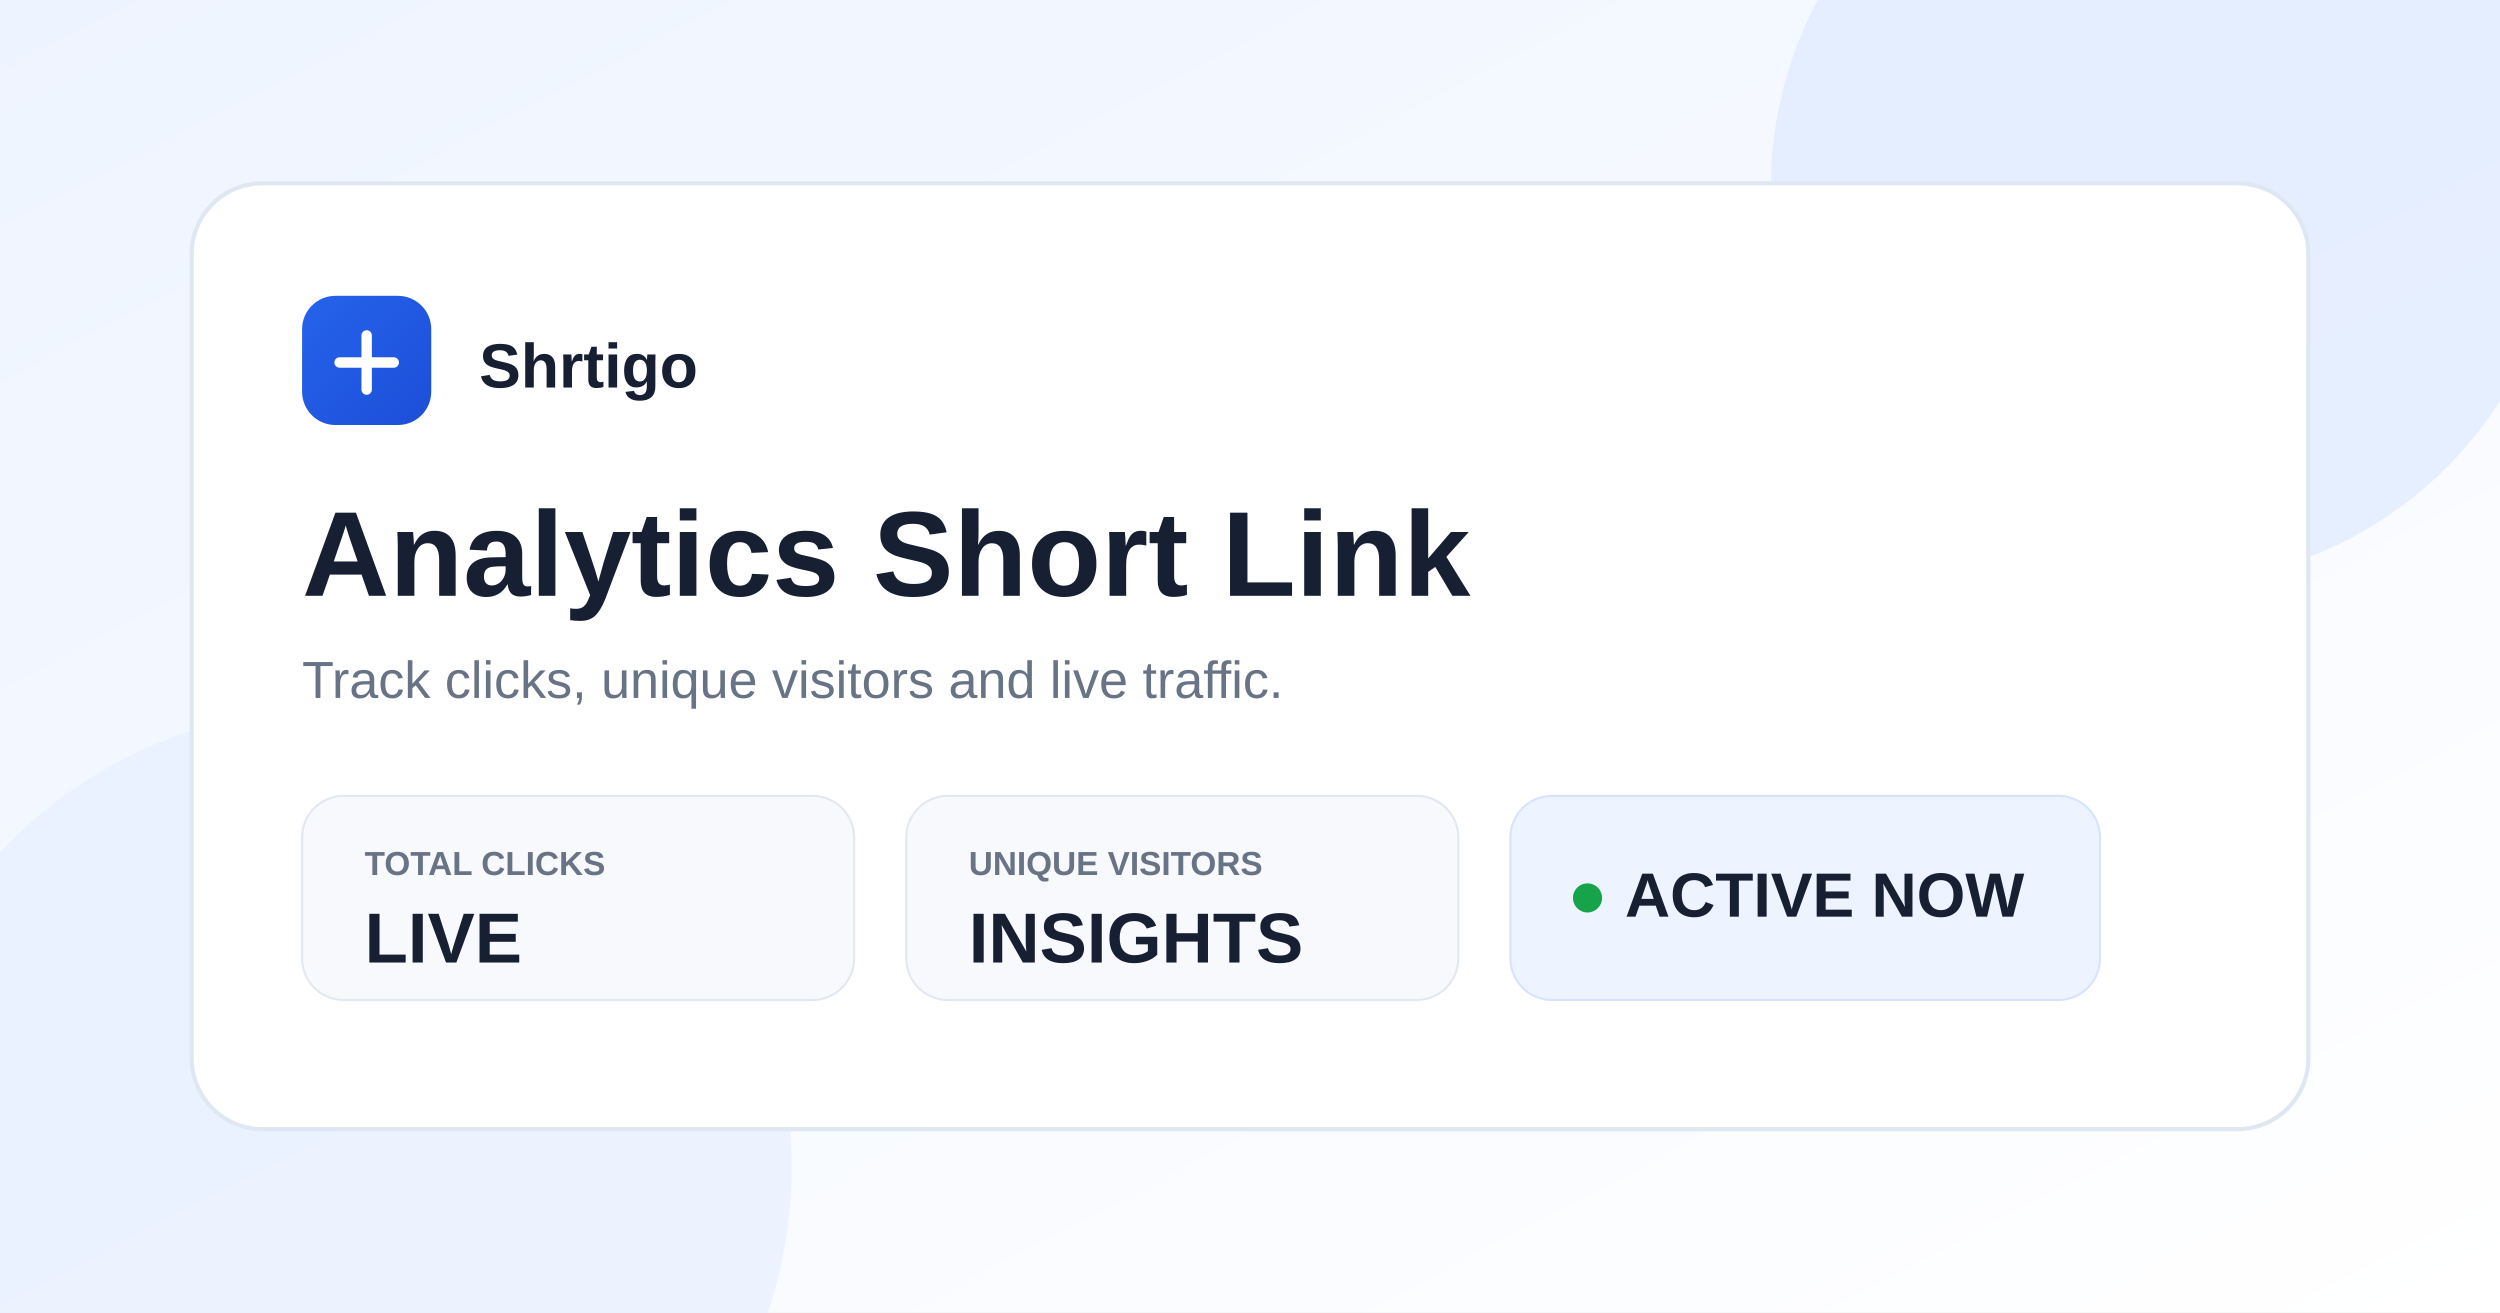
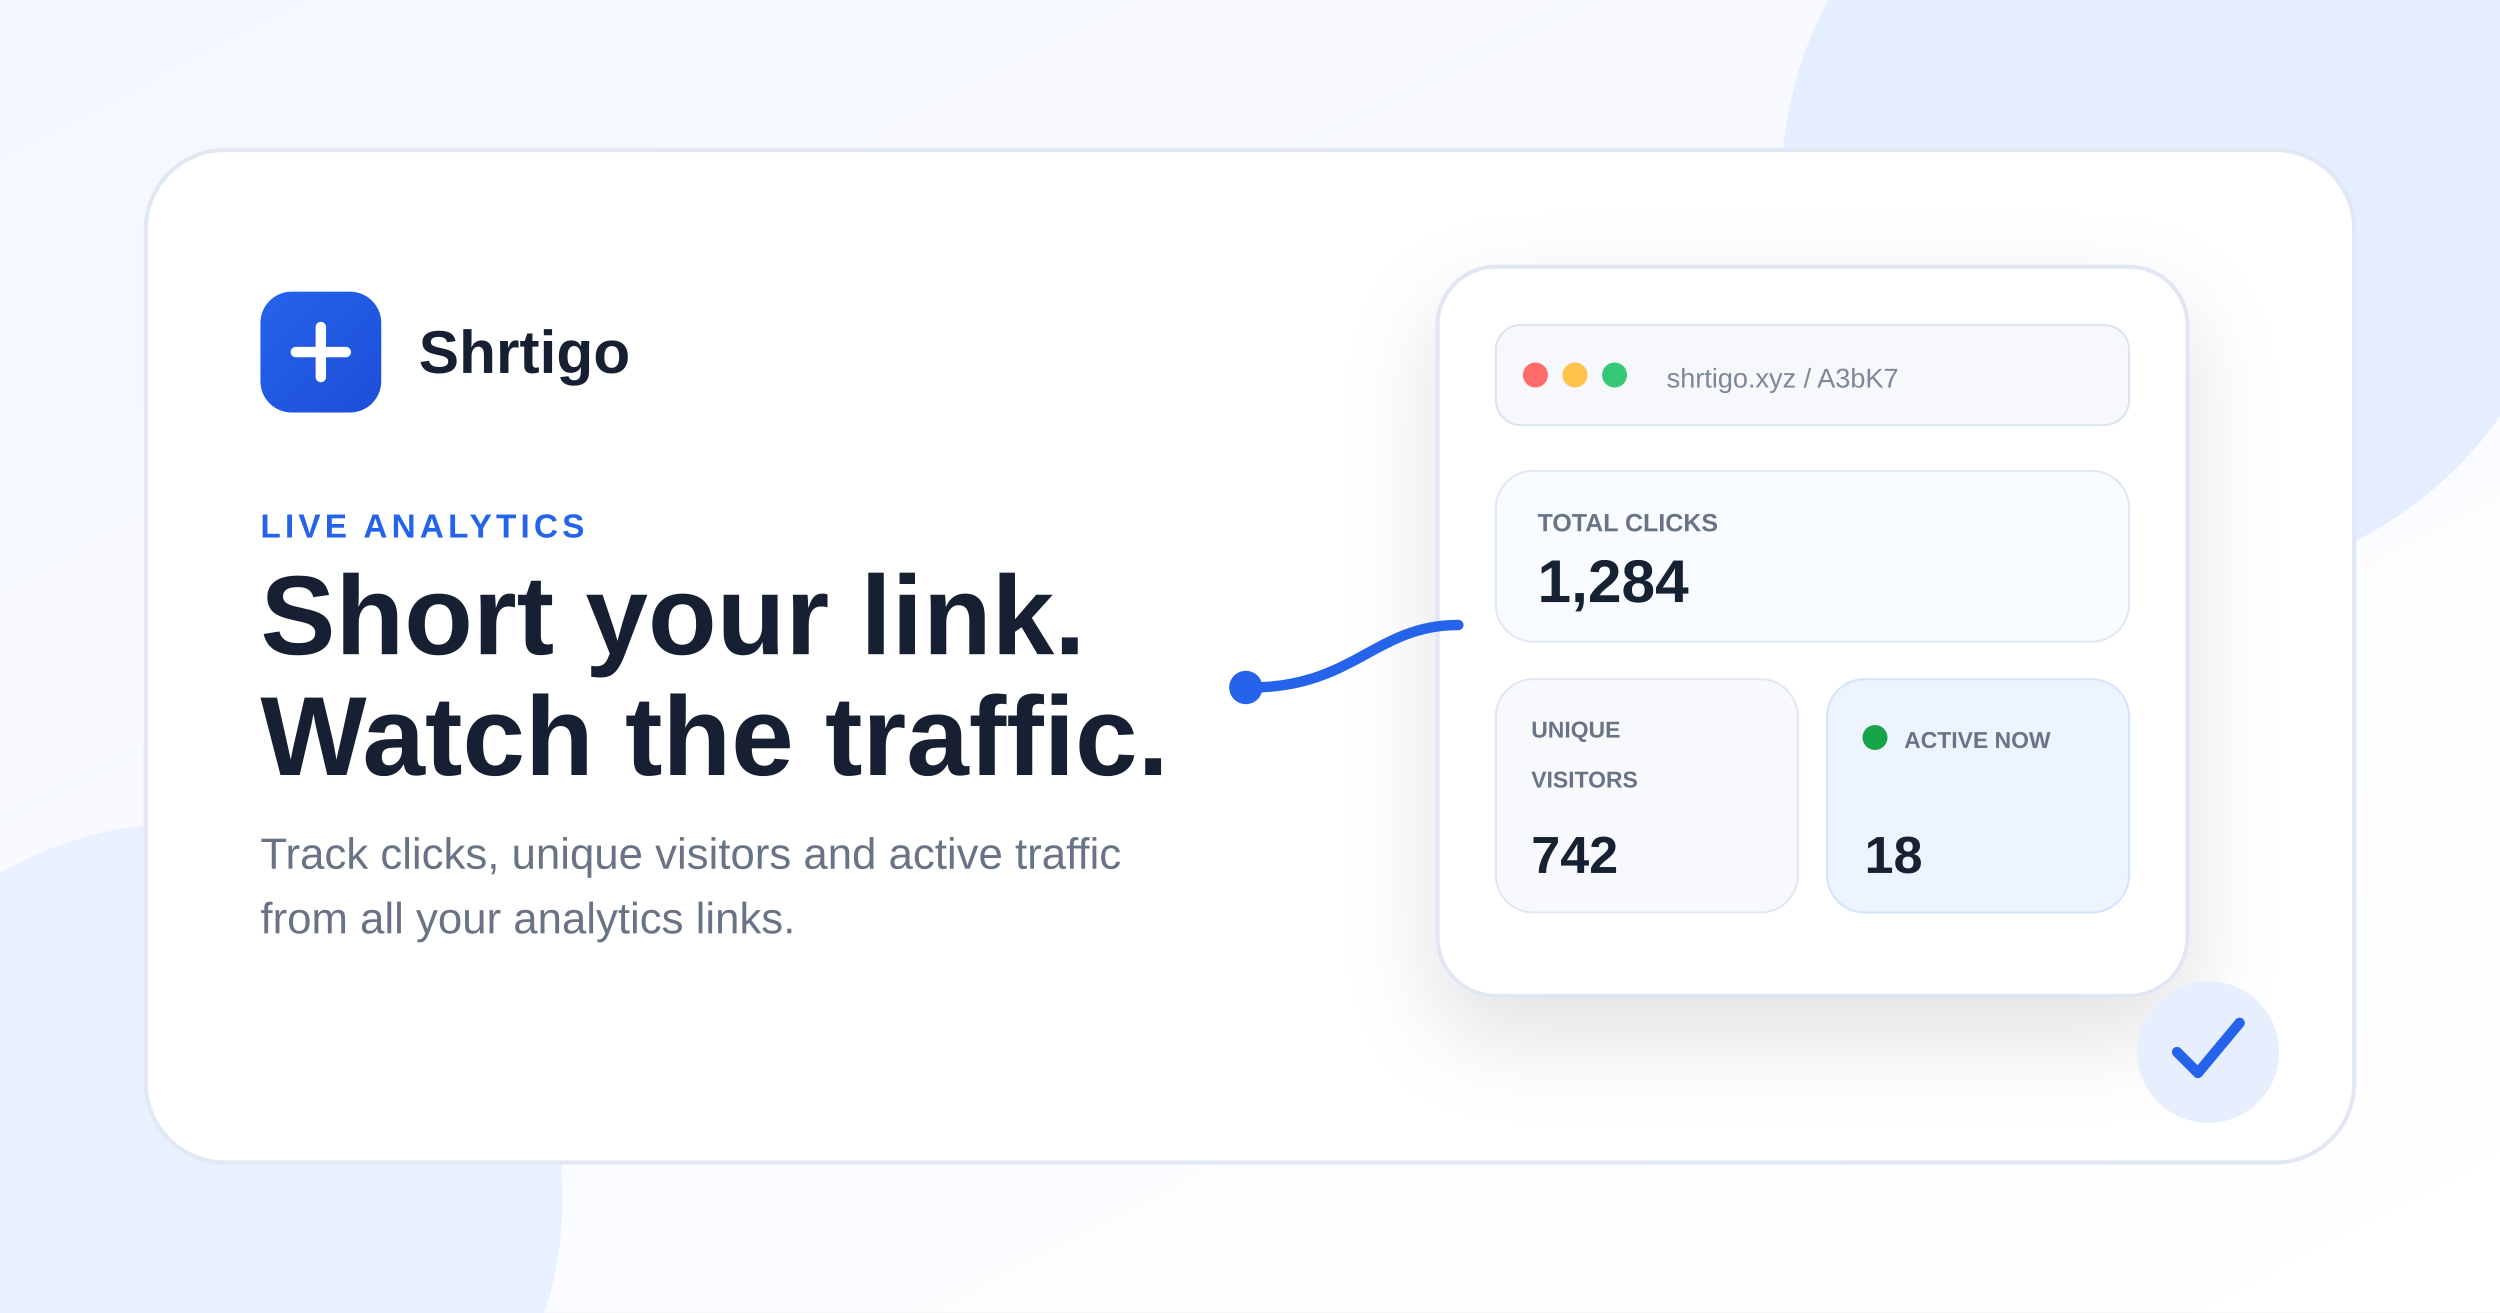
<svg xmlns="http://www.w3.org/2000/svg" width="1200" height="630" viewBox="0 0 1200 630" role="img" aria-labelledby="title desc">
  <defs>
    <linearGradient id="bg" x1="0" y1="0" x2="1" y2="1">
-       <stop offset="0" stop-color="#eef4ff" />
+       <stop offset="0" stop-color="#f4f7ff" />
      <stop offset="1" stop-color="#ffffff" />
    </linearGradient>
    <linearGradient id="blue" x1="0" y1="0" x2="1" y2="1">
      <stop offset="0" stop-color="#2563eb" />
      <stop offset="1" stop-color="#1d4ed8" />
    </linearGradient>
+     <filter id="shadow" x="-20%" y="-20%" width="140%" height="160%">
+       <feDropShadow dx="0" dy="18" stdDeviation="22" flood-opacity=".12" />
+     </filter>
  </defs>
  <rect width="1200" height="630" fill="url(#bg)" />
-   <circle cx="1040" cy="90" r="190" fill="#dbe8ff" opacity=".65" />
-   <circle cx="160" cy="560" r="220" fill="#e7efff" opacity=".7" />
-   <rect x="92" y="88" width="1016" height="454" rx="34" fill="#fff" stroke="#dfe7f3" stroke-width="2" />
-   <rect x="145" y="142" width="62" height="62" rx="16" fill="url(#blue)" />
-   <path d="M163 174h26M176 161v26" stroke="#fff" stroke-width="5" stroke-linecap="round" />
-   <text x="230" y="186" font-family="Arial,Helvetica,sans-serif" font-size="30" font-weight="800" fill="#172033">Shrtigo</text>
-   <text x="145" y="286" font-family="Arial,Helvetica,sans-serif" font-size="58" font-weight="900" fill="#172033">Analytics Short Link</text>
-   <text x="145" y="335" font-family="Arial,Helvetica,sans-serif" font-size="25" fill="#687386">Track clicks, unique visitors and live traffic.</text>
-   <rect x="145" y="382" width="265" height="98" rx="20" fill="#f7f9fc" stroke="#e2e8f0" />
-   <text x="175" y="420" font-family="Arial,Helvetica,sans-serif" font-size="16" font-weight="800" fill="#687386">TOTAL CLICKS</text>
-   <text x="175" y="462" font-family="Arial,Helvetica,sans-serif" font-size="34" font-weight="900" fill="#172033">LIVE</text>
-   <rect x="435" y="382" width="265" height="98" rx="20" fill="#f7f9fc" stroke="#e2e8f0" />
-   <text x="465" y="420" font-family="Arial,Helvetica,sans-serif" font-size="16" font-weight="800" fill="#687386">UNIQUE VISITORS</text>
-   <text x="465" y="462" font-family="Arial,Helvetica,sans-serif" font-size="34" font-weight="900" fill="#172033">INSIGHTS</text>
-   <rect x="725" y="382" width="283" height="98" rx="20" fill="#eef4ff" stroke="#d6e3ff" />
-   <circle cx="762" cy="431" r="7" fill="#16a34a" />
-   <text x="780" y="440" font-family="Arial,Helvetica,sans-serif" font-size="30" font-weight="900" fill="#172033">ACTIVE NOW</text>
+   <circle cx="1045" cy="90" r="190" fill="#dbe8ff" opacity=".7" />
+   <circle cx="90" cy="575" r="180" fill="#e9f0ff" />
+   <rect x="70" y="72" width="1060" height="486" rx="38" fill="#fff" stroke="#e2e8f3" stroke-width="2" />
+   <g transform="translate(125 140)">
+     <rect width="58" height="58" rx="15" fill="url(#blue)" />
+     <path d="M17 29h24M29 17v24" stroke="#fff" stroke-width="5" stroke-linecap="round" />
+     <text x="76" y="39" font-family="Arial,Helvetica,sans-serif" font-size="29" font-weight="800" fill="#172033">Shrtigo</text>
+     <text x="0" y="118" font-family="Arial,Helvetica,sans-serif" font-size="16" font-weight="800" letter-spacing="2" fill="#2563eb">LIVE ANALYTICS</text>
+     <text x="0" y="174" font-family="Arial,Helvetica,sans-serif" font-size="54" font-weight="900" fill="#172033">Short your link.</text>
+     <text x="0" y="232" font-family="Arial,Helvetica,sans-serif" font-size="54" font-weight="900" fill="#172033">Watch the traffic.</text>
+     <text x="0" y="277" font-family="Arial,Helvetica,sans-serif" font-size="21" fill="#687386">Track clicks, unique visitors and active traffic</text>
+     <text x="0" y="308" font-family="Arial,Helvetica,sans-serif" font-size="21" fill="#687386">from all your analytics links.</text>
+   </g>
+   <g transform="translate(690 128)" filter="url(#shadow)">
+     <rect width="360" height="350" rx="28" fill="#fff" stroke="#e0e7f2" stroke-width="2" />
+     <rect x="28" y="28" width="304" height="48" rx="12" fill="#f6f8fc" stroke="#dce4ef" />
+     <circle cx="47" cy="52" r="6" fill="#ff6b6b" />
+     <circle cx="66" cy="52" r="6" fill="#ffc44d" />
+     <circle cx="85" cy="52" r="6" fill="#35c875" />
+     <text x="110" y="58" font-family="Arial,Helvetica,sans-serif" font-size="13" fill="#7b8798">shrtigo.xyz / A3bK7</text>
+     <rect x="28" y="98" width="304" height="82" rx="18" fill="#f8fbff" stroke="#e1e8f3" />
+     <text x="48" y="127" font-family="Arial,Helvetica,sans-serif" font-size="12" font-weight="800" fill="#687386">TOTAL CLICKS</text>
+     <text x="48" y="161" font-family="Arial,Helvetica,sans-serif" font-size="29" font-weight="900" fill="#172033">1,284</text>
+     <rect x="28" y="198" width="145" height="112" rx="18" fill="#f7f9fc" stroke="#e1e8f3" />
+     <text x="45" y="226" font-family="Arial,Helvetica,sans-serif" font-size="11" font-weight="800" fill="#687386">UNIQUE</text>
+     <text x="45" y="250" font-family="Arial,Helvetica,sans-serif" font-size="11" font-weight="800" fill="#687386">VISITORS</text>
+     <text x="45" y="291" font-family="Arial,Helvetica,sans-serif" font-size="25" font-weight="900" fill="#172033">742</text>
+     <rect x="187" y="198" width="145" height="112" rx="18" fill="#eef4ff" stroke="#d6e3ff" />
+     <circle cx="210" cy="226" r="6" fill="#16a34a" />
+     <text x="224" y="231" font-family="Arial,Helvetica,sans-serif" font-size="11" font-weight="800" fill="#687386">ACTIVE NOW</text>
+     <text x="205" y="291" font-family="Arial,Helvetica,sans-serif" font-size="25" font-weight="900" fill="#172033">18</text>
+   </g>
+   <path d="M600 330 C650 330 660 300 700 300" fill="none" stroke="#2563eb" stroke-width="5" stroke-linecap="round" />
+   <circle cx="598" cy="330" r="8" fill="#2563eb" />
+   <circle cx="1060" cy="505" r="34" fill="#e7efff" />
+   <path d="M1045 505l10 10 20-24" fill="none" stroke="#2563eb" stroke-width="5" stroke-linecap="round" stroke-linejoin="round" />
</svg>
